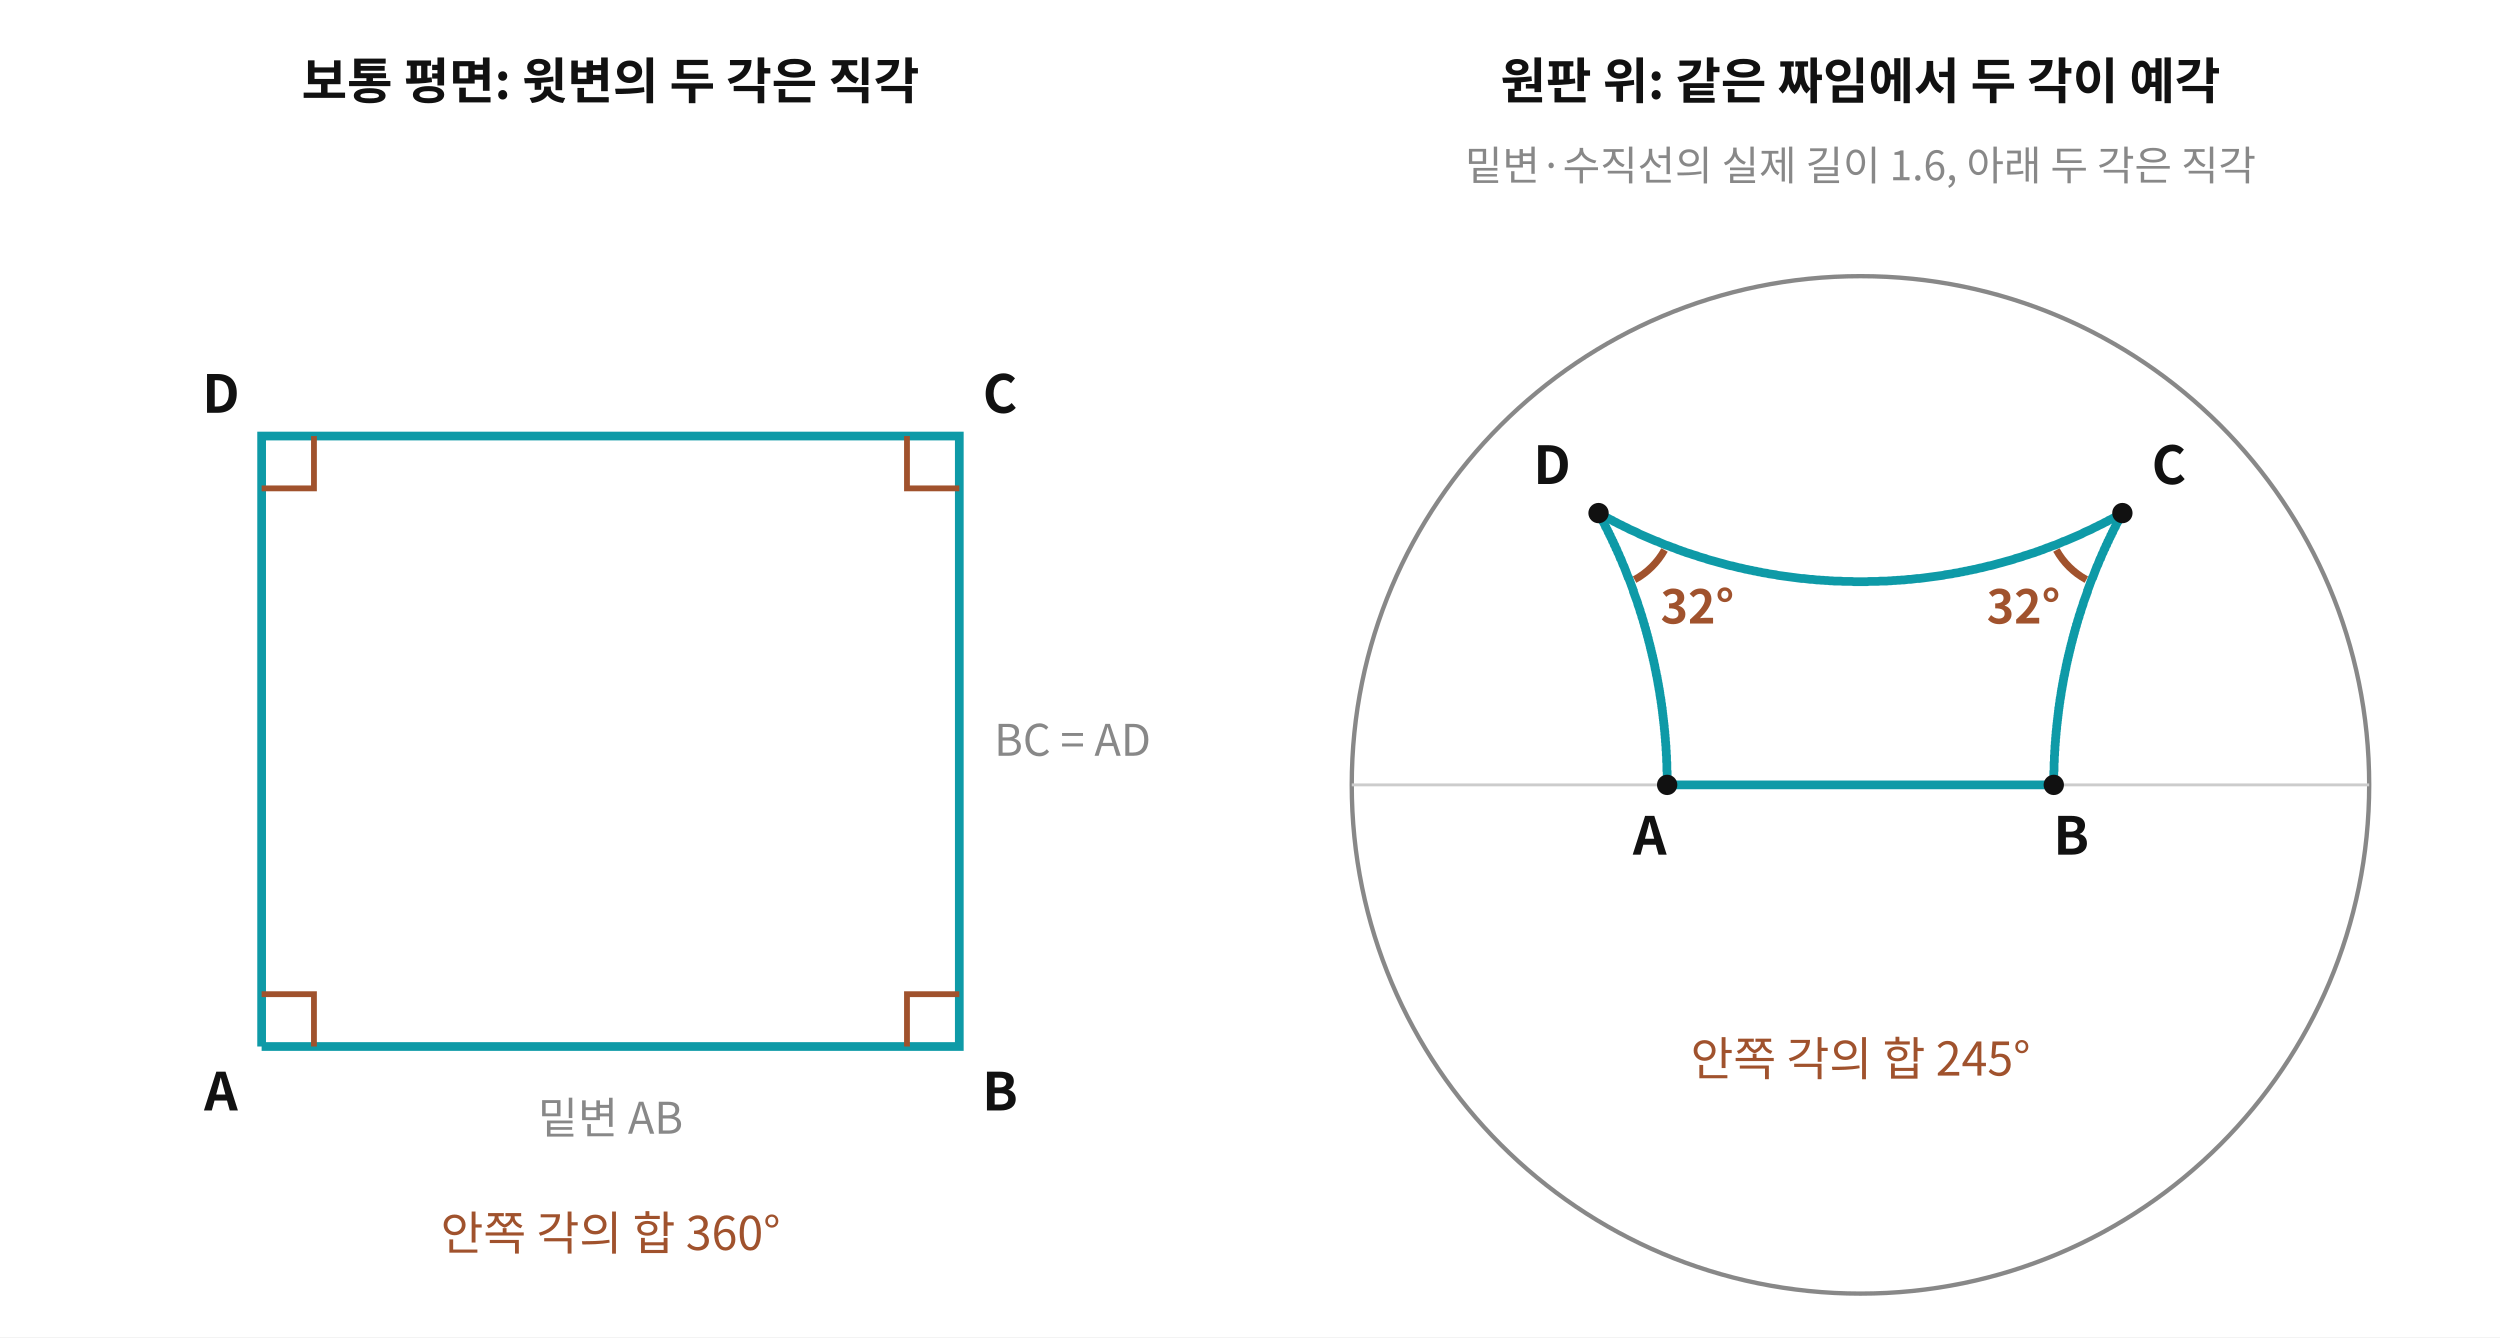
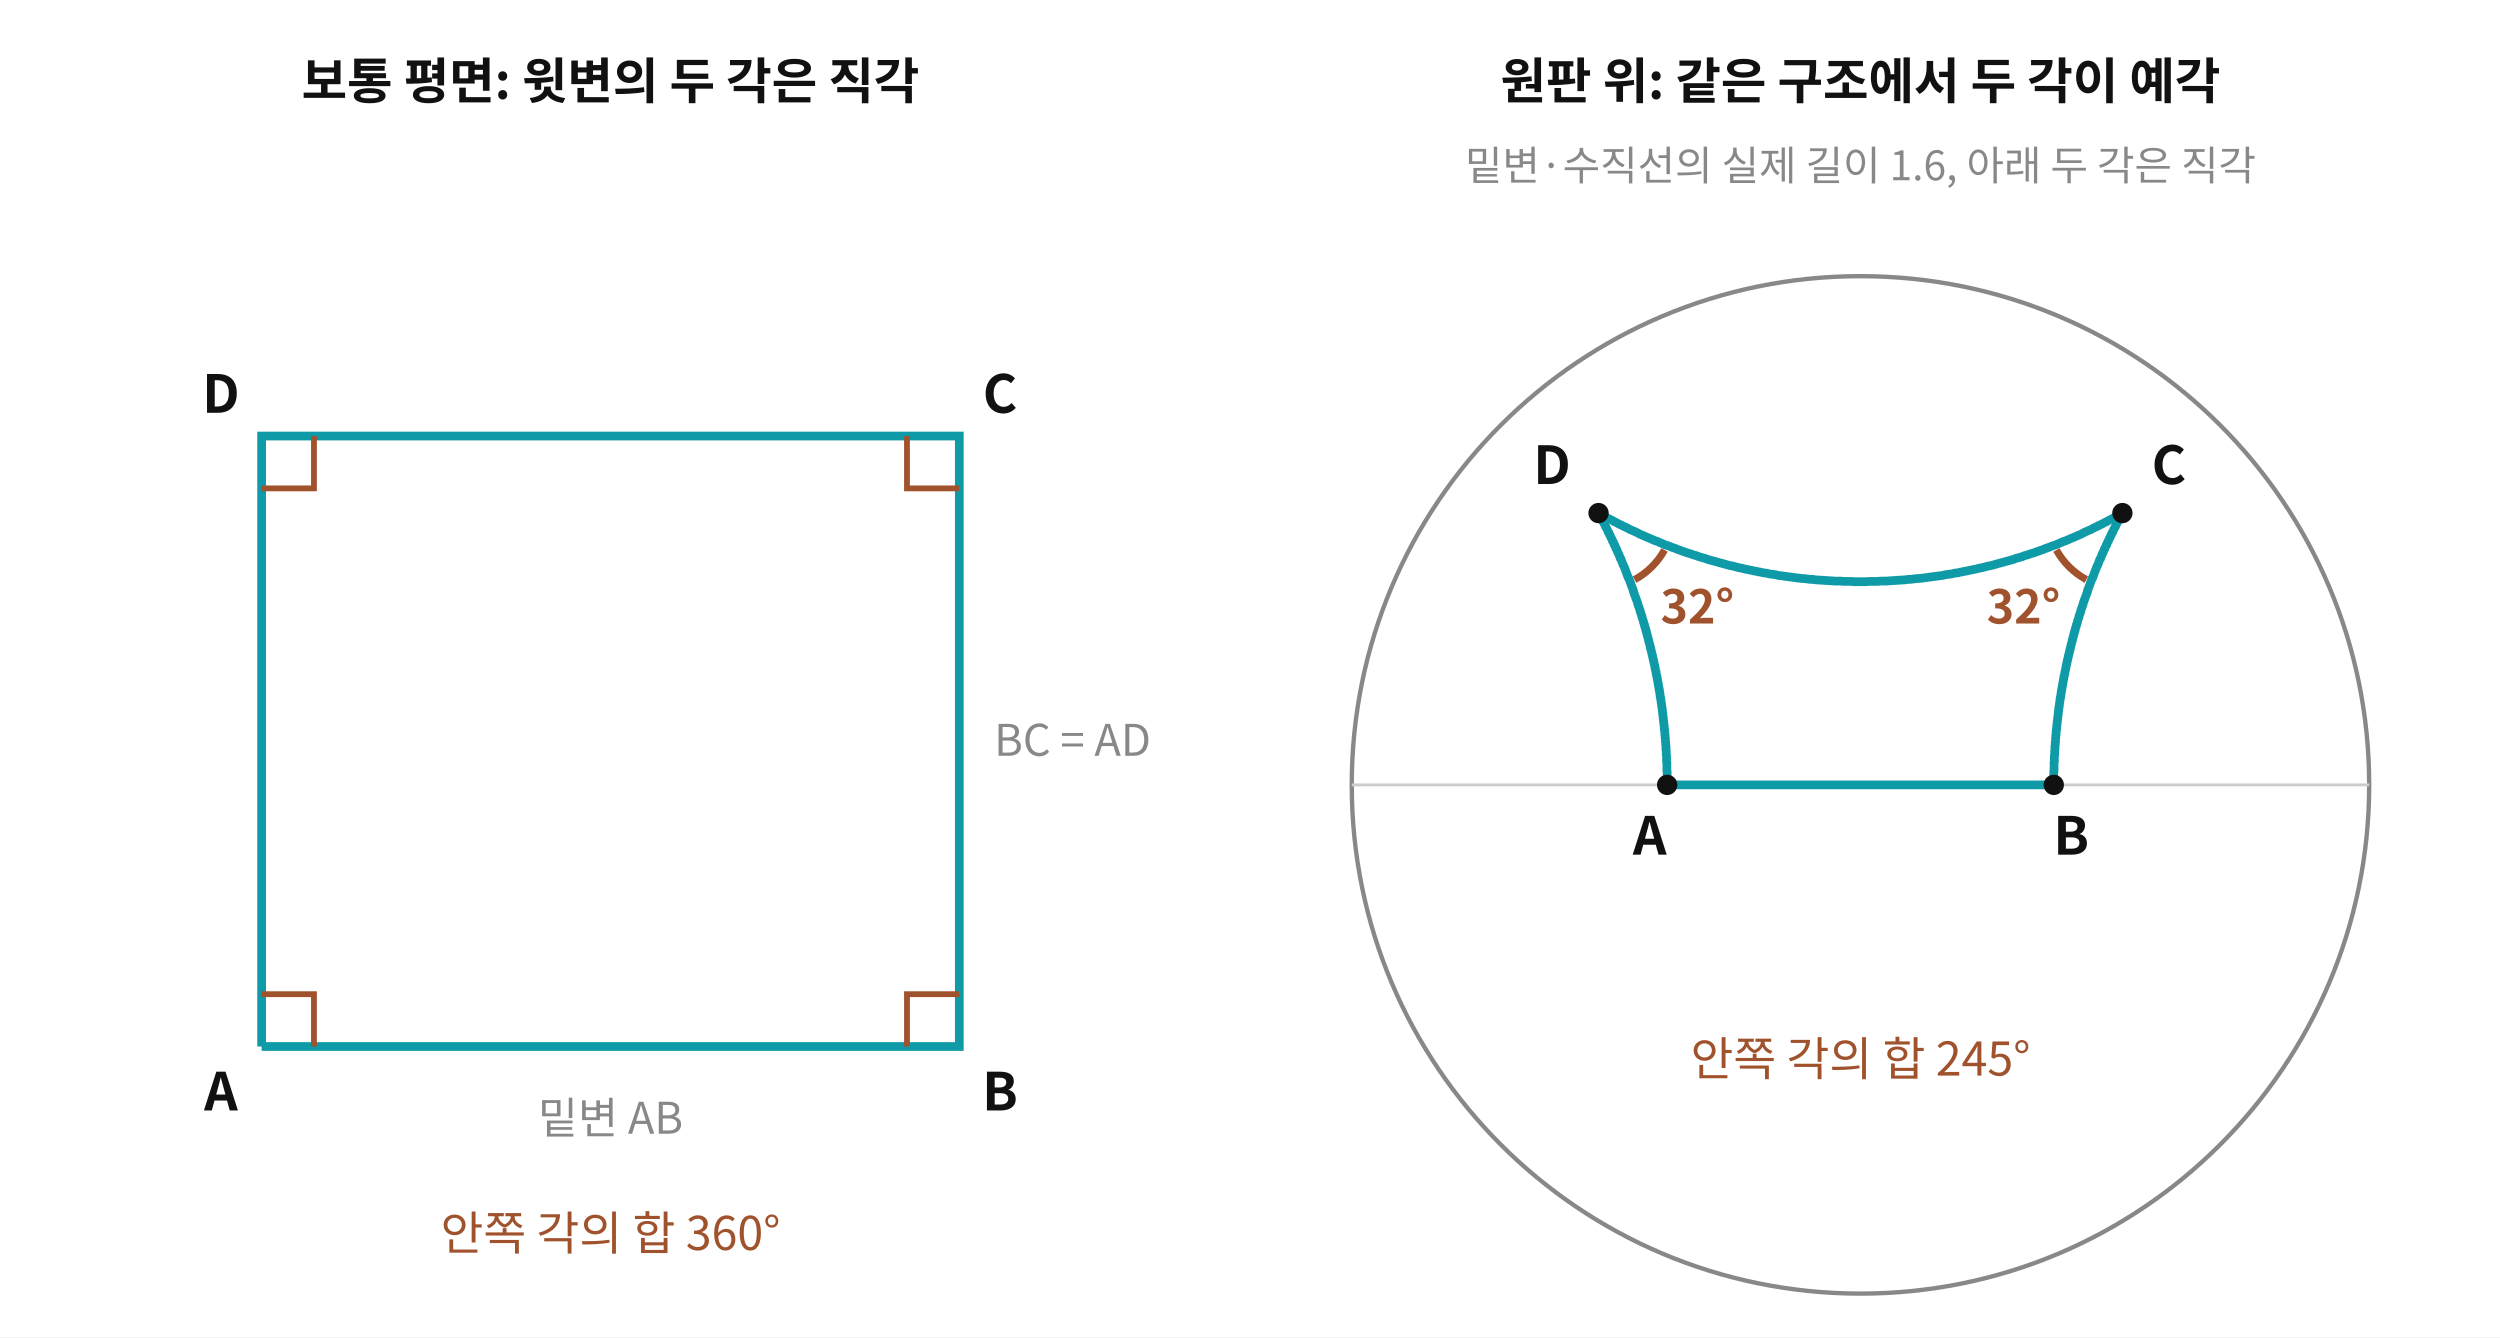
<svg xmlns="http://www.w3.org/2000/svg" viewBox="0 0 860 460" width="860" height="460">
  <rect width="860" height="460" fill="#fff" />
  <g font-family="'Noto Sans KR','Noto Sans CJK KR',sans-serif" fill="#111">
    <text x="210.0" y="34.0" font-size="17" text-anchor="middle" fill="#111" font-weight="700">보통 평면: 윗변의 두 각은 직각</text>
    <path d="M90.0,360.0 L330.0,360.0 L330.0,150.0 L90.0,150.0 L90.0,360.0" fill="none" stroke="#0e9aa7" stroke-width="3" />
    <path d="M108.0,360.0 L108.0,342.0 L90.0,342.0" fill="none" stroke="#a0522d" stroke-width="2" />
    <path d="M312.0,360.0 L312.0,342.0 L330.0,342.0" fill="none" stroke="#a0522d" stroke-width="2" />
    <path d="M312.0,150.0 L312.0,168.0 L330.0,168.0" fill="none" stroke="#a0522d" stroke-width="2" />
    <path d="M108.0,150.0 L108.0,168.0 L90.0,168.0" fill="none" stroke="#a0522d" stroke-width="2" />
    <text x="76.0" y="382.0" font-size="18" text-anchor="middle" fill="#111" font-weight="700">A</text>
    <text x="344.0" y="382.0" font-size="18" text-anchor="middle" fill="#111" font-weight="700">B</text>
    <text x="344.0" y="142.0" font-size="18" text-anchor="middle" fill="#111" font-weight="700">C</text>
    <text x="76.0" y="142.0" font-size="18" text-anchor="middle" fill="#111" font-weight="700">D</text>
    <text x="210.0" y="390.0" font-size="15" text-anchor="middle" fill="#888">밑변 AB</text>
    <text x="342.0" y="260.0" font-size="15" text-anchor="start" fill="#888">BC = AD</text>
    <text x="210.0" y="430.0" font-size="16" text-anchor="middle" fill="#a0522d">안쪽 각의 합 360°</text>
-     <text x="640.0" y="34.0" font-size="17" text-anchor="middle" fill="#111" font-weight="700">원판 위: 같은 짜임에서 두 각이 예각</text>
+     <text x="640.0" y="34.0" font-size="17" text-anchor="middle" fill="#111" font-weight="700">원판 위: 같은 구조에서 두 각이 예각</text>
    <circle cx="640" cy="270" r="175" fill="none" stroke="#888" stroke-width="1.5" />
    <line x1="465" y1="270" x2="815" y2="270" stroke="#ccc" stroke-width="1" />
    <path d="M706.5,270.0 L706.5,269.7 L706.5,269.4 L706.5,269.1 L706.5,268.9 L706.5,268.6 L706.5,268.3 L706.5,268.0 L706.5,267.7 L706.5,267.4 L706.5,267.1 L706.5,266.9 L706.5,266.6 L706.5,266.3 L706.5,266.0 L706.5,265.7 L706.5,265.4 L706.6,265.1 L706.6,264.8 L706.6,264.6 L706.6,264.3 L706.6,264.0 L706.6,263.7 L706.6,263.4 L706.6,263.1 L706.6,262.8 L706.6,262.6 L706.6,262.3 L706.7,262.0 L706.7,261.7 L706.7,261.4 L706.7,261.1 L706.7,260.8 L706.7,260.6 L706.7,260.3 L706.7,260.0 L706.8,259.7 L706.8,259.4 L706.8,259.1 L706.8,258.8 L706.8,258.6 L706.8,258.3 L706.9,258.0 L706.9,257.7 L706.9,257.4 L706.9,257.1 L706.9,256.8 L706.9,256.6 L707.0,256.3 L707.0,256.0 L707.0,255.7 L707.0,255.4 L707.1,255.1 L707.1,254.8 L707.1,254.6 L707.1,254.3 L707.1,254.0 L707.2,253.7 L707.2,253.4 L707.2,253.1 L707.2,252.9 L707.3,252.6 L707.3,252.3 L707.3,252.0 L707.3,251.7 L707.4,251.4 L707.4,251.1 L707.4,250.9 L707.5,250.6 L707.5,250.3 L707.5,250.0 L707.5,249.7 L707.6,249.4 L707.6,249.1 L707.6,248.9 L707.7,248.6 L707.7,248.3 L707.7,248.0 L707.8,247.7 L707.8,247.4 L707.8,247.2 L707.9,246.9 L707.9,246.6 L707.9,246.3 L708.0,246.0 L708.0,245.7 L708.0,245.5 L708.1,245.2 L708.1,244.9 L708.1,244.6 L708.2,244.3 L708.2,244.0 L708.2,243.7 L708.3,243.5 L708.3,243.2 L708.4,242.9 L708.4,242.6 L708.4,242.3 L708.5,242.0 L708.5,241.8 L708.6,241.5 L708.6,241.2 L708.6,240.9 L708.7,240.6 L708.7,240.3 L708.8,240.1 L708.8,239.8 L708.9,239.5 L708.9,239.2 L709.0,238.9 L709.0,238.7 L709.0,238.4 L709.1,238.1 L709.1,237.8 L709.2,237.5 L709.2,237.2 L709.3,237.0 L709.3,236.7 L709.4,236.4 L709.4,236.1 L709.5,235.8 L709.5,235.5 L709.6,235.3 L709.6,235.0 L709.7,234.7 L709.7,234.4 L709.8,234.1 L709.8,233.9 L709.9,233.6 L709.9,233.3 L710.0,233.0 L710.0,232.7 L710.1,232.5 L710.2,232.2 L710.2,231.9 L710.3,231.6 L710.3,231.3 L710.4,231.0 L710.4,230.8 L710.5,230.5 L710.6,230.2 L710.6,229.9 L710.7,229.6 L710.7,229.4 L710.8,229.1 L710.8,228.8 L710.9,228.5 L711.0,228.2 L711.0,228.0 L711.1,227.7 L711.1,227.4 L711.2,227.1 L711.3,226.9 L711.3,226.6 L711.4,226.3 L711.5,226.0 L711.5,225.7 L711.6,225.5 L711.7,225.2 L711.7,224.9 L711.8,224.6 L711.9,224.3 L711.9,224.1 L712.0,223.8 L712.1,223.5 L712.1,223.2 L712.2,223.0 L712.3,222.7 L712.3,222.4 L712.4,222.1 L712.5,221.8 L712.5,221.6 L712.6,221.3 L712.7,221.0 L712.8,220.7 L712.8,220.5 L712.9,220.2 L713.0,219.9 L713.0,219.6 L713.1,219.3 L713.2,219.1 L713.3,218.8 L713.3,218.5 L713.4,218.2 L713.5,218.0 L713.6,217.7 L713.6,217.4 L713.7,217.1 L713.8,216.9 L713.9,216.6 L713.9,216.3 L714.0,216.0 L714.1,215.8 L714.2,215.5 L714.3,215.2 L714.3,214.9 L714.4,214.7 L714.5,214.4 L714.6,214.1 L714.7,213.8 L714.7,213.6 L714.8,213.3 L714.9,213.0 L715.0,212.7 L715.1,212.5 L715.2,212.2 L715.2,211.9 L715.3,211.6 L715.4,211.4 L715.5,211.1 L715.6,210.8 L715.7,210.6 L715.8,210.3 L715.8,210.0 L715.9,209.7 L716.0,209.5 L716.1,209.2 L716.2,208.9 L716.3,208.6 L716.4,208.4 L716.5,208.1 L716.6,207.8 L716.6,207.6 L716.7,207.3 L716.8,207.0 L716.9,206.7 L717.0,206.5 L717.1,206.2 L717.2,205.9 L717.3,205.7 L717.4,205.4 L717.5,205.1 L717.6,204.9 L717.7,204.6 L717.8,204.3 L717.9,204.0 L718.0,203.8 L718.1,203.5 L718.1,203.2 L718.2,203.0 L718.3,202.7 L718.4,202.4 L718.5,202.2 L718.6,201.9 L718.7,201.6 L718.8,201.4 L718.9,201.1 L719.0,200.8 L719.1,200.5 L719.2,200.3 L719.3,200.0 L719.4,199.7 L719.5,199.5 L719.6,199.2 L719.7,198.9 L719.9,198.7 L720.0,198.4 L720.1,198.1 L720.2,197.9 L720.3,197.6 L720.4,197.3 L720.5,197.1 L720.6,196.8 L720.7,196.5 L720.8,196.3 L720.9,196.0 L721.0,195.8 L721.1,195.5 L721.2,195.2 L721.3,195.0 L721.4,194.7 L721.6,194.4 L721.7,194.2 L721.8,193.9 L721.9,193.6 L722.0,193.4 L722.1,193.1 L722.2,192.8 L722.3,192.6 L722.4,192.3 L722.6,192.1 L722.7,191.8 L722.8,191.5 L722.9,191.3 L723.0,191.0 L723.1,190.7 L723.2,190.5 L723.4,190.2 L723.5,190.0 L723.6,189.7 L723.7,189.4 L723.8,189.2 L723.9,188.9 L724.1,188.7 L724.2,188.4 L724.3,188.1 L724.4,187.9 L724.5,187.6 L724.7,187.4 L724.8,187.1 L724.9,186.8 L725.0,186.6 L725.1,186.3 L725.3,186.1 L725.4,185.8 L725.5,185.5 L725.6,185.3 L725.8,185.0 L725.9,184.8 L726.0,184.5 L726.1,184.2 L726.3,184.0 L726.4,183.7 L726.5,183.5 L726.6,183.2 L726.8,183.0 L726.9,182.7 L727.0,182.4 L727.1,182.2 L727.3,181.9 L727.4,181.7 L727.5,181.4 L727.7,181.2 L727.8,180.9 L727.9,180.7 L728.0,180.4 L728.2,180.1 L728.3,179.9 L728.4,179.6 L728.6,179.4 L728.7,179.1 L728.8,178.9 L729.0,178.6 L729.1,178.4 L729.2,178.1 L729.4,177.9 L729.5,177.6 L729.6,177.4 L729.8,177.1 L729.9,176.9 L730.0,176.6 L730.1,176.5" fill="none" stroke="#0e9aa7" stroke-width="3" />
    <path d="M573.5,270.0 L573.5,269.7 L573.5,269.4 L573.5,269.1 L573.5,268.9 L573.5,268.6 L573.5,268.3 L573.5,268.0 L573.5,267.7 L573.5,267.4 L573.5,267.1 L573.5,266.9 L573.5,266.6 L573.5,266.3 L573.5,266.0 L573.5,265.7 L573.5,265.4 L573.4,265.1 L573.4,264.8 L573.4,264.6 L573.4,264.3 L573.4,264.0 L573.4,263.7 L573.4,263.4 L573.4,263.1 L573.4,262.8 L573.4,262.6 L573.4,262.3 L573.3,262.0 L573.3,261.7 L573.3,261.4 L573.3,261.1 L573.3,260.8 L573.3,260.6 L573.3,260.3 L573.3,260.0 L573.2,259.7 L573.2,259.4 L573.2,259.1 L573.2,258.8 L573.2,258.6 L573.2,258.3 L573.1,258.0 L573.1,257.7 L573.1,257.4 L573.1,257.1 L573.1,256.8 L573.1,256.6 L573.0,256.3 L573.0,256.0 L573.0,255.7 L573.0,255.4 L572.9,255.1 L572.9,254.8 L572.9,254.6 L572.9,254.3 L572.9,254.0 L572.8,253.7 L572.8,253.4 L572.8,253.1 L572.8,252.9 L572.7,252.6 L572.7,252.3 L572.7,252.0 L572.7,251.7 L572.6,251.4 L572.6,251.1 L572.6,250.9 L572.5,250.6 L572.5,250.3 L572.5,250.0 L572.5,249.7 L572.4,249.4 L572.4,249.1 L572.4,248.9 L572.3,248.6 L572.3,248.3 L572.3,248.0 L572.2,247.7 L572.2,247.4 L572.2,247.2 L572.1,246.9 L572.1,246.6 L572.1,246.3 L572.0,246.0 L572.0,245.7 L572.0,245.5 L571.9,245.2 L571.9,244.9 L571.9,244.6 L571.8,244.3 L571.8,244.0 L571.8,243.7 L571.7,243.5 L571.7,243.2 L571.6,242.9 L571.6,242.6 L571.6,242.3 L571.5,242.0 L571.5,241.8 L571.4,241.5 L571.4,241.2 L571.4,240.9 L571.3,240.6 L571.3,240.3 L571.2,240.1 L571.2,239.8 L571.1,239.5 L571.1,239.2 L571.0,238.9 L571.0,238.7 L571.0,238.4 L570.9,238.1 L570.9,237.8 L570.8,237.5 L570.8,237.2 L570.7,237.0 L570.7,236.7 L570.6,236.4 L570.6,236.1 L570.5,235.8 L570.5,235.5 L570.4,235.3 L570.4,235.0 L570.3,234.7 L570.3,234.4 L570.2,234.1 L570.2,233.9 L570.1,233.6 L570.1,233.3 L570.0,233.0 L570.0,232.7 L569.9,232.5 L569.8,232.2 L569.8,231.9 L569.7,231.6 L569.7,231.3 L569.6,231.0 L569.6,230.8 L569.5,230.5 L569.4,230.2 L569.4,229.9 L569.3,229.6 L569.3,229.4 L569.2,229.1 L569.2,228.8 L569.1,228.5 L569.0,228.2 L569.0,228.0 L568.9,227.7 L568.9,227.4 L568.8,227.1 L568.7,226.9 L568.7,226.6 L568.6,226.3 L568.5,226.0 L568.5,225.7 L568.4,225.5 L568.3,225.2 L568.3,224.9 L568.2,224.6 L568.1,224.3 L568.1,224.1 L568.0,223.8 L567.9,223.5 L567.9,223.2 L567.8,223.0 L567.7,222.7 L567.7,222.4 L567.6,222.1 L567.5,221.8 L567.5,221.6 L567.4,221.3 L567.3,221.0 L567.2,220.7 L567.2,220.5 L567.1,220.2 L567.0,219.9 L567.0,219.6 L566.9,219.3 L566.8,219.1 L566.7,218.8 L566.7,218.5 L566.6,218.2 L566.5,218.0 L566.4,217.7 L566.4,217.4 L566.3,217.1 L566.2,216.9 L566.1,216.6 L566.1,216.3 L566.0,216.0 L565.9,215.8 L565.8,215.5 L565.7,215.2 L565.7,214.9 L565.6,214.7 L565.5,214.4 L565.4,214.1 L565.3,213.8 L565.3,213.6 L565.2,213.3 L565.1,213.0 L565.0,212.7 L564.9,212.5 L564.8,212.2 L564.8,211.9 L564.7,211.6 L564.6,211.4 L564.5,211.1 L564.4,210.8 L564.3,210.6 L564.2,210.3 L564.2,210.0 L564.1,209.7 L564.0,209.5 L563.9,209.2 L563.8,208.9 L563.7,208.6 L563.6,208.4 L563.5,208.1 L563.4,207.8 L563.4,207.6 L563.3,207.3 L563.2,207.0 L563.1,206.7 L563.0,206.5 L562.9,206.2 L562.8,205.9 L562.7,205.7 L562.6,205.4 L562.5,205.1 L562.4,204.9 L562.3,204.6 L562.2,204.3 L562.1,204.0 L562.0,203.8 L561.9,203.5 L561.9,203.2 L561.8,203.0 L561.7,202.7 L561.6,202.4 L561.5,202.2 L561.4,201.9 L561.3,201.6 L561.2,201.4 L561.1,201.1 L561.0,200.8 L560.9,200.5 L560.8,200.3 L560.7,200.0 L560.6,199.7 L560.5,199.5 L560.4,199.2 L560.3,198.9 L560.1,198.7 L560.0,198.4 L559.9,198.1 L559.8,197.9 L559.7,197.6 L559.6,197.3 L559.5,197.1 L559.4,196.8 L559.3,196.5 L559.2,196.3 L559.1,196.0 L559.0,195.8 L558.9,195.5 L558.8,195.2 L558.7,195.0 L558.6,194.7 L558.4,194.4 L558.3,194.2 L558.2,193.9 L558.1,193.6 L558.0,193.4 L557.9,193.1 L557.8,192.8 L557.7,192.6 L557.6,192.3 L557.4,192.1 L557.3,191.8 L557.2,191.5 L557.1,191.3 L557.0,191.0 L556.9,190.7 L556.8,190.5 L556.6,190.2 L556.5,190.0 L556.4,189.7 L556.3,189.4 L556.2,189.2 L556.1,188.9 L555.9,188.7 L555.8,188.4 L555.7,188.1 L555.6,187.9 L555.5,187.6 L555.3,187.4 L555.2,187.1 L555.1,186.8 L555.0,186.6 L554.9,186.3 L554.7,186.1 L554.6,185.8 L554.5,185.5 L554.4,185.3 L554.2,185.0 L554.1,184.8 L554.0,184.5 L553.9,184.2 L553.7,184.0 L553.6,183.7 L553.5,183.5 L553.4,183.2 L553.2,183.0 L553.1,182.7 L553.0,182.4 L552.9,182.2 L552.7,181.9 L552.6,181.7 L552.5,181.4 L552.3,181.2 L552.2,180.9 L552.1,180.7 L552.0,180.4 L551.8,180.1 L551.7,179.9 L551.6,179.6 L551.4,179.4 L551.3,179.1 L551.2,178.9 L551.0,178.6 L550.9,178.4 L550.8,178.1 L550.6,177.9 L550.5,177.6 L550.4,177.4 L550.2,177.1 L550.1,176.9 L550.0,176.6 L549.9,176.5" fill="none" stroke="#0e9aa7" stroke-width="3" />
    <path d="M730.1,176.5 L729.4,176.9 L728.8,177.3 L728.1,177.6 L727.4,178.0 L726.8,178.3 L726.1,178.7 L725.4,179.0 L724.8,179.4 L724.1,179.7 L723.4,180.1 L722.8,180.4 L722.1,180.7 L721.4,181.1 L720.7,181.4 L720.1,181.7 L719.4,182.1 L718.7,182.4 L718.0,182.7 L717.3,183.0 L716.7,183.3 L716.0,183.7 L715.3,184.0 L714.6,184.3 L713.9,184.6 L713.2,184.9 L712.5,185.2 L711.8,185.5 L711.1,185.8 L710.4,186.1 L709.7,186.3 L709.1,186.6 L708.4,186.9 L707.7,187.2 L707.0,187.5 L706.3,187.7 L705.5,188.0 L704.8,188.3 L704.1,188.5 L703.4,188.8 L702.7,189.1 L702.0,189.3 L701.3,189.6 L700.6,189.8 L699.9,190.1 L699.2,190.3 L698.5,190.5 L697.7,190.8 L697.0,191.0 L696.3,191.2 L695.6,191.5 L694.9,191.7 L694.2,191.9 L693.4,192.1 L692.7,192.4 L692.0,192.6 L691.3,192.8 L690.5,193.0 L689.8,193.2 L689.1,193.4 L688.4,193.6 L687.6,193.8 L686.9,194.0 L686.2,194.2 L685.5,194.4 L684.7,194.6 L684.0,194.7 L683.3,194.9 L682.5,195.1 L681.8,195.3 L681.1,195.4 L680.3,195.6 L679.6,195.8 L678.9,195.9 L678.1,196.1 L677.4,196.2 L676.7,196.4 L675.9,196.5 L675.2,196.7 L674.4,196.8 L673.7,197.0 L673.0,197.1 L672.2,197.2 L671.5,197.4 L670.7,197.5 L670.0,197.6 L669.2,197.7 L668.5,197.9 L667.8,198.0 L667.0,198.1 L666.3,198.2 L665.5,198.3 L664.8,198.4 L664.0,198.5 L663.3,198.6 L662.5,198.7 L661.8,198.8 L661.0,198.9 L660.3,199.0 L659.5,199.0 L658.8,199.1 L658.0,199.2 L657.3,199.3 L656.5,199.3 L655.8,199.4 L655.0,199.5 L654.3,199.5 L653.5,199.6 L652.8,199.6 L652.0,199.7 L651.3,199.7 L650.5,199.8 L649.8,199.8 L649.0,199.9 L648.3,199.9 L647.5,199.9 L646.8,199.9 L646.0,200.0 L645.3,200.0 L644.5,200.0 L643.8,200.0 L643.0,200.0 L642.3,200.1 L641.5,200.1 L640.8,200.1 L640.0,200.1 L639.2,200.1 L638.5,200.1 L637.7,200.1 L637.0,200.0 L636.2,200.0 L635.5,200.0 L634.7,200.0 L634.0,200.0 L633.2,199.9 L632.5,199.9 L631.7,199.9 L631.0,199.9 L630.2,199.8 L629.5,199.8 L628.7,199.7 L628.0,199.7 L627.2,199.6 L626.5,199.6 L625.7,199.5 L625.0,199.5 L624.2,199.4 L623.5,199.3 L622.7,199.3 L622.0,199.2 L621.2,199.1 L620.5,199.0 L619.7,199.0 L619.0,198.9 L618.2,198.8 L617.5,198.7 L616.7,198.6 L616.0,198.5 L615.2,198.4 L614.5,198.3 L613.7,198.2 L613.0,198.1 L612.2,198.0 L611.5,197.9 L610.8,197.7 L610.0,197.6 L609.3,197.5 L608.5,197.4 L607.8,197.2 L607.0,197.1 L606.3,197.0 L605.6,196.8 L604.8,196.7 L604.1,196.5 L603.3,196.4 L602.6,196.2 L601.9,196.1 L601.1,195.9 L600.4,195.8 L599.7,195.6 L598.9,195.4 L598.2,195.3 L597.5,195.1 L596.7,194.9 L596.0,194.7 L595.3,194.6 L594.5,194.4 L593.8,194.2 L593.1,194.0 L592.4,193.8 L591.6,193.6 L590.9,193.4 L590.2,193.2 L589.5,193.0 L588.7,192.8 L588.0,192.6 L587.3,192.4 L586.6,192.1 L585.8,191.9 L585.1,191.7 L584.4,191.5 L583.7,191.2 L583.0,191.0 L582.3,190.8 L581.5,190.5 L580.8,190.3 L580.1,190.1 L579.4,189.8 L578.7,189.6 L578.0,189.3 L577.3,189.1 L576.6,188.8 L575.9,188.5 L575.2,188.3 L574.5,188.0 L573.7,187.7 L573.0,187.5 L572.3,187.2 L571.6,186.9 L570.9,186.6 L570.3,186.3 L569.6,186.1 L568.9,185.8 L568.2,185.5 L567.5,185.2 L566.8,184.9 L566.1,184.6 L565.4,184.3 L564.7,184.0 L564.0,183.7 L563.3,183.3 L562.7,183.0 L562.0,182.7 L561.3,182.4 L560.6,182.1 L559.9,181.7 L559.3,181.4 L558.6,181.1 L557.9,180.7 L557.2,180.4 L556.6,180.1 L555.9,179.7 L555.2,179.4 L554.6,179.0 L553.9,178.7 L553.2,178.3 L552.6,178.0 L551.9,177.6 L551.2,177.3 L550.6,176.9 L549.9,176.5 L549.9,176.5" fill="none" stroke="#0e9aa7" stroke-width="3" />
    <path d="M573.5,270.0 L706.5,270.0" fill="none" stroke="#0e9aa7" stroke-width="3" />
    <path d="M717.7,199.4 A26,26 0 0 1 707.4,189.2" fill="none" stroke="#a0522d" stroke-width="2.5" />
    <text x="696.1" y="214.5" font-size="16" text-anchor="middle" fill="#a0522d" font-weight="700">32°</text>
    <path d="M562.3,199.4 A26,26 0 0 0 572.6,189.2" fill="none" stroke="#a0522d" stroke-width="2.5" />
    <text x="583.9" y="214.5" font-size="16" text-anchor="middle" fill="#a0522d" font-weight="700">32°</text>
    <text x="567.5" y="294.0" font-size="18" text-anchor="middle" fill="#111" font-weight="700">A</text>
    <circle cx="573.5" cy="270.0" r="3.5" fill="#111" />
    <text x="712.5" y="294.0" font-size="18" text-anchor="middle" fill="#111" font-weight="700">B</text>
    <circle cx="706.5" cy="270.0" r="3.5" fill="#111" />
    <text x="746.1" y="166.5" font-size="18" text-anchor="middle" fill="#111" font-weight="700">C</text>
    <circle cx="730.1" cy="176.5" r="3.5" fill="#111" />
    <text x="533.9" y="166.5" font-size="18" text-anchor="middle" fill="#111" font-weight="700">D</text>
    <circle cx="549.9" cy="176.5" r="3.5" fill="#111" />
    <text x="640.0" y="62.0" font-size="14" text-anchor="middle" fill="#888">밑변·수직선의 실제 길이 1.6, 아래 두 각은 직각</text>
    <text x="640.0" y="370.0" font-size="16" text-anchor="middle" fill="#a0522d">안쪽 각의 합 245°</text>
  </g>
</svg>
